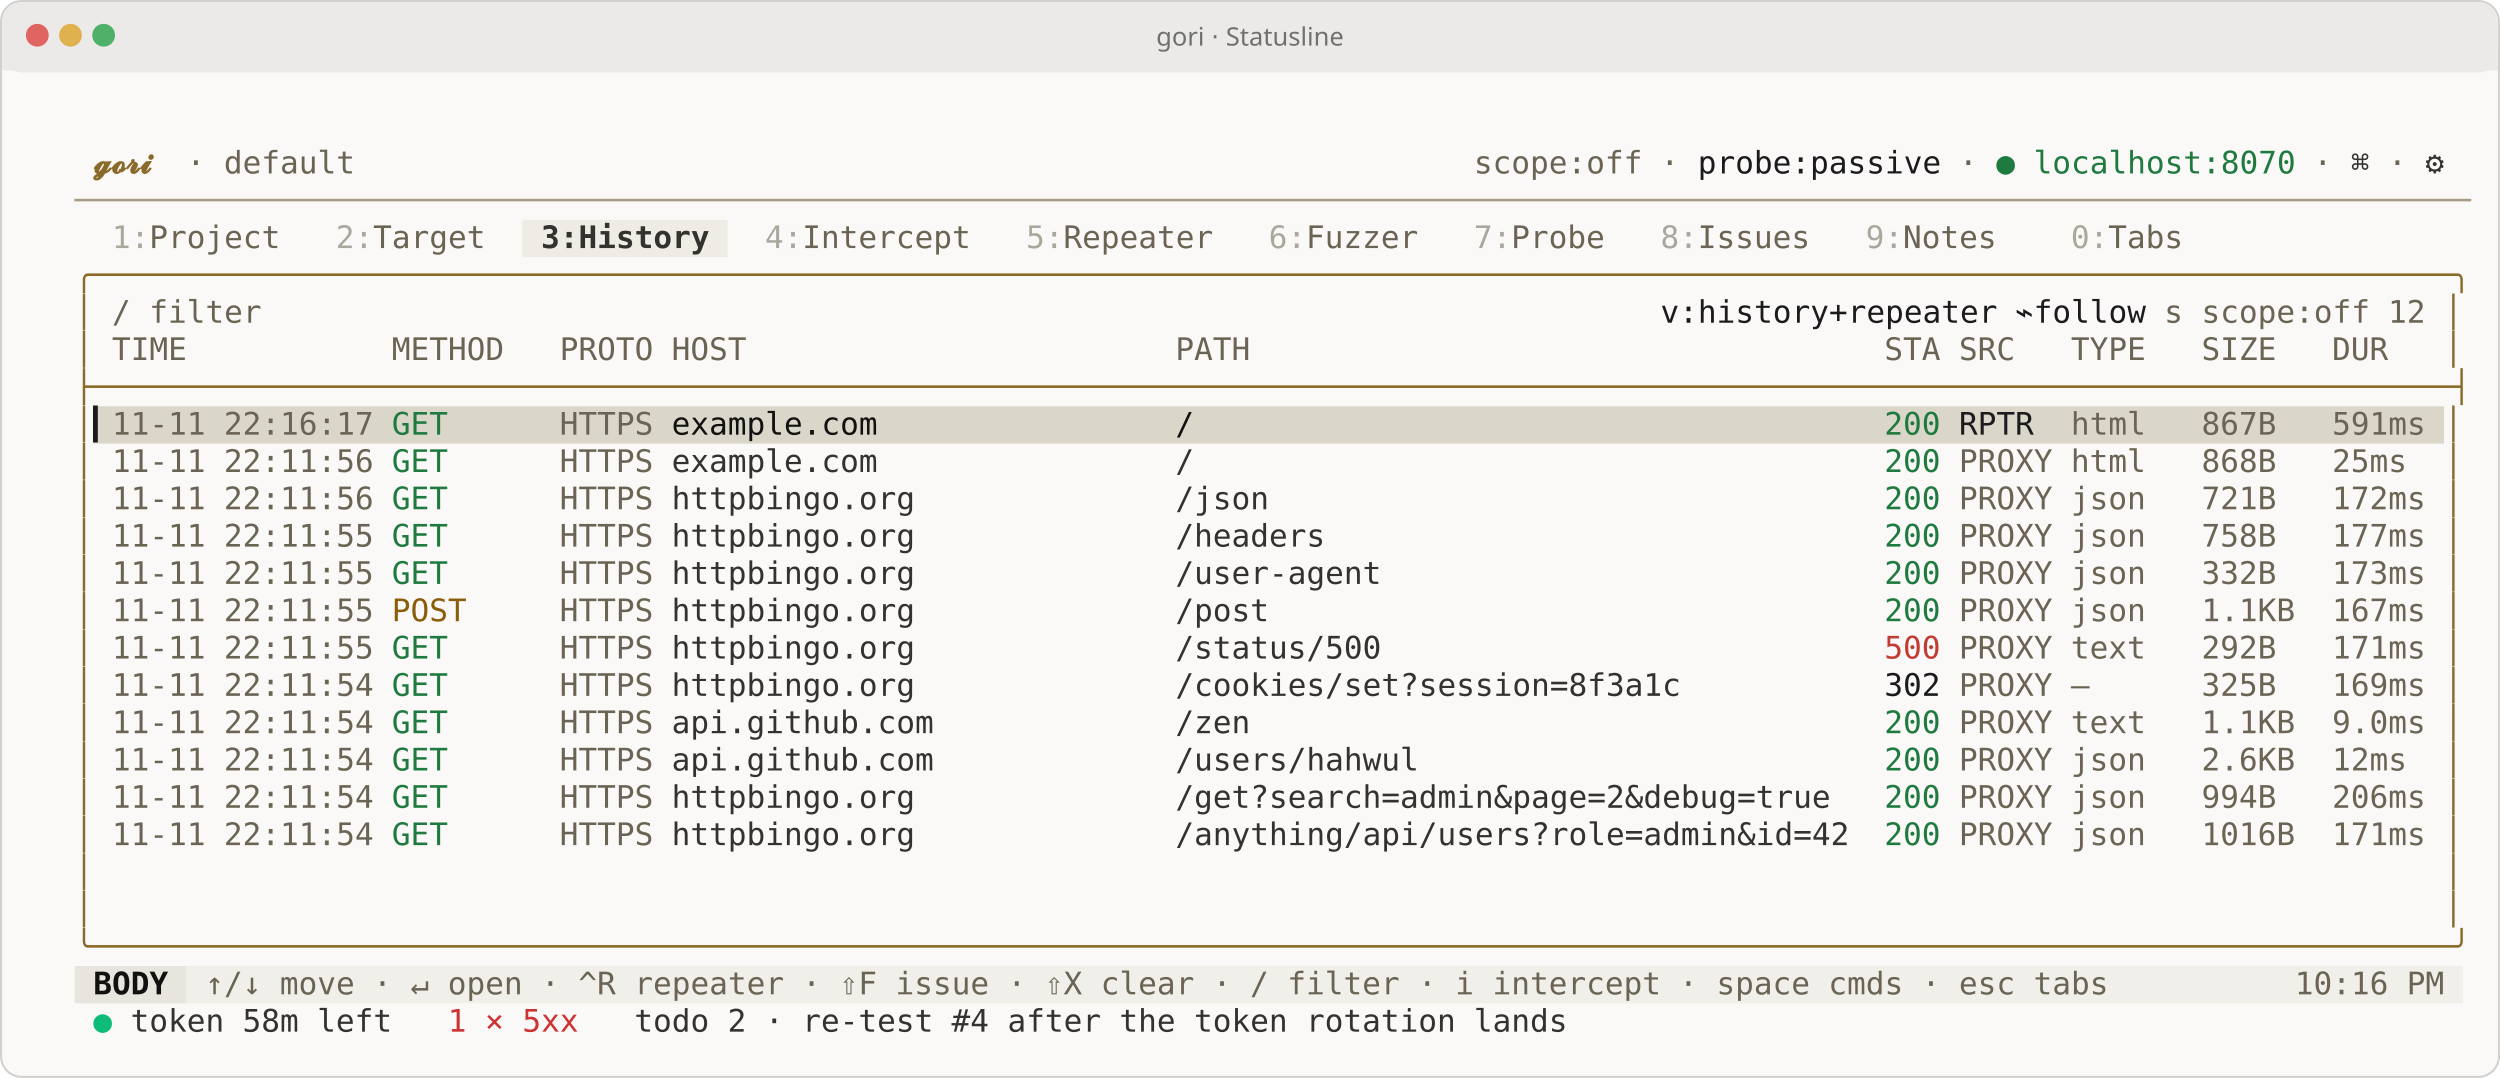
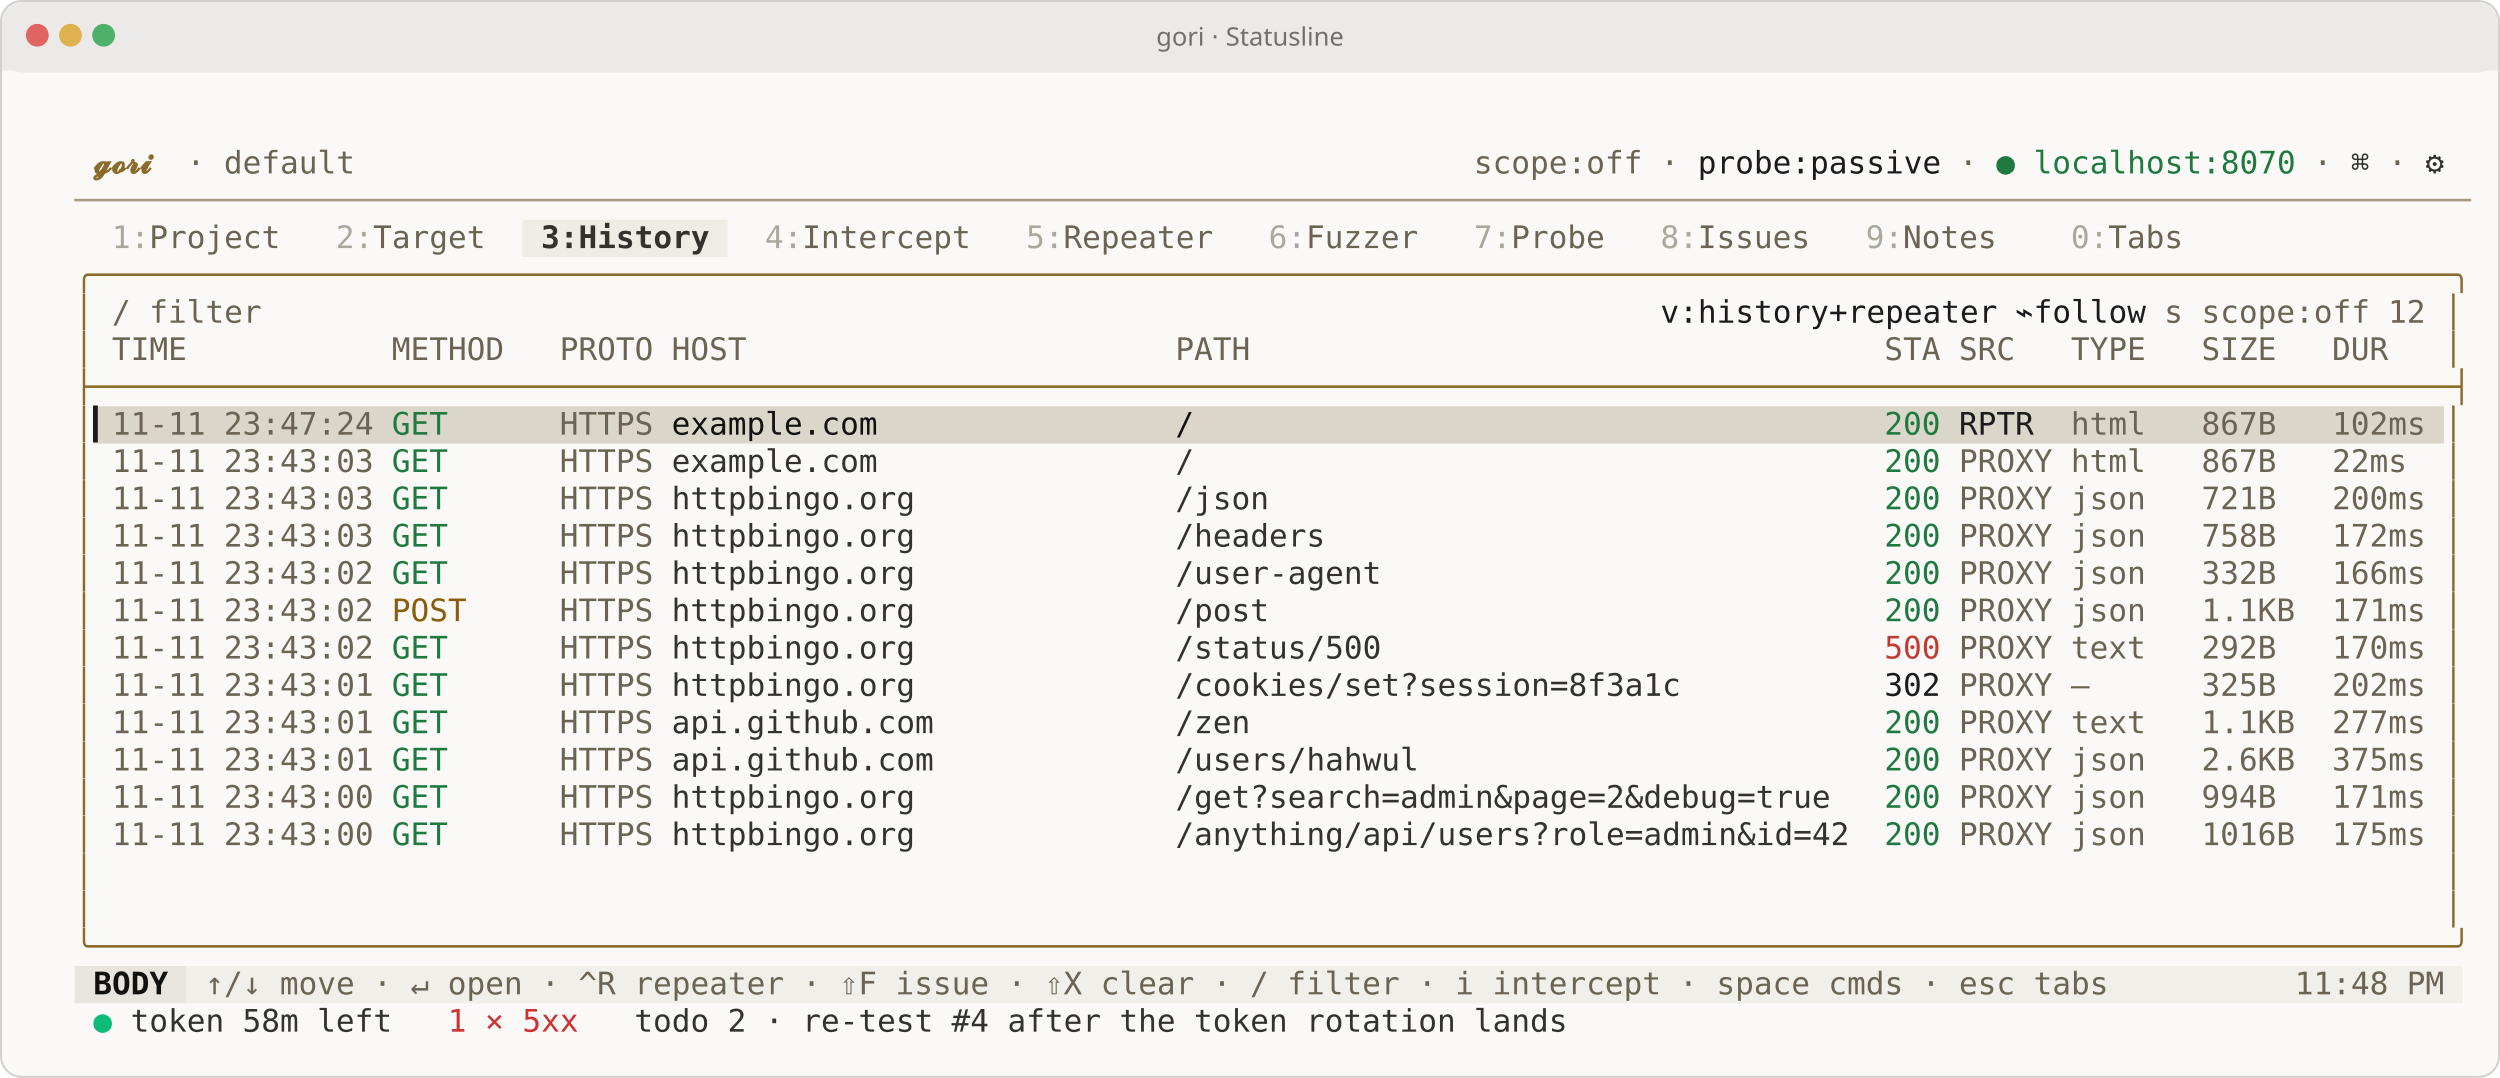
<svg xmlns="http://www.w3.org/2000/svg" width="1206" height="520" viewBox="0 0 1206.0 520.0" font-family="ui-monospace,'SF Mono','JetBrains Mono',Menlo,Consolas,monospace" font-size="15.0px" role="img" aria-label="gori · Statusline">
  <rect x="0.5" y="0.5" width="1205.0" height="519.0" rx="10" ry="10" fill="#faf9f7" stroke="#d2d1cf" stroke-width="1" />
  <rect x="1" y="1" width="1204.0" height="34.0" rx="10" ry="10" fill="#ebeae8" />
  <rect x="1" y="24.0" width="1204.0" height="10" fill="#ebeae8" />
  <circle cx="18.0" cy="17.0" r="5.5" fill="#e0645f" />
  <circle cx="34.0" cy="17.0" r="5.5" fill="#e0b24f" />
  <circle cx="50.0" cy="17.0" r="5.5" fill="#4fb06a" />
  <text x="603.0" y="22.0" text-anchor="middle" fill="#70706f" font-family="'Apple Symbols','Segoe UI Symbol','Cambria Math','STIX Two Math','Noto Sans Math','DejaVu Sans',ui-monospace,'SF Mono','JetBrains Mono',Menlo,Consolas,monospace" font-size="12.3px">gori · Statusline</text>
  <rect x="252.00" y="106.00" width="99.00" height="18.00" fill="#eeece5" />
  <rect x="45.00" y="196.00" width="1134.00" height="18.00" fill="#dbd6ca" />
  <rect x="36.00" y="466.00" width="54.00" height="18.00" fill="#e7e5de" />
  <rect x="90.00" y="466.00" width="1098.00" height="18.00" fill="#f0efea" />
  <text x="45.00" y="83.68" textLength="36.00" lengthAdjust="spacingAndGlyphs" fill="#8a6a28" font-weight="700" xml:space="preserve">𝓰𝓸𝓻𝓲</text>
  <text x="90.00" y="83.68" textLength="9.00" lengthAdjust="spacingAndGlyphs" fill="#6b6454" xml:space="preserve">·</text>
  <text x="108.00" y="83.68" textLength="63.00" lengthAdjust="spacingAndGlyphs" fill="#6b6454" xml:space="preserve">default</text>
  <text x="711.00" y="83.68" textLength="81.00" lengthAdjust="spacingAndGlyphs" fill="#6b6454" xml:space="preserve">scope:off</text>
  <text x="801.00" y="83.68" textLength="9.00" lengthAdjust="spacingAndGlyphs" fill="#6b6454" xml:space="preserve">·</text>
  <text x="819.00" y="83.68" textLength="117.00" lengthAdjust="spacingAndGlyphs" fill="#1b1b1d" xml:space="preserve">probe:passive</text>
  <text x="945.00" y="83.68" textLength="9.00" lengthAdjust="spacingAndGlyphs" fill="#6b6454" xml:space="preserve">·</text>
  <text x="963.00" y="83.68" textLength="9.00" lengthAdjust="spacingAndGlyphs" fill="#1f7a40" xml:space="preserve">●</text>
  <text x="981.00" y="83.68" textLength="126.00" lengthAdjust="spacingAndGlyphs" fill="#1f7a40" xml:space="preserve">localhost:8070</text>
  <text x="1116.00" y="83.68" textLength="9.00" lengthAdjust="spacingAndGlyphs" fill="#6b6454" xml:space="preserve">·</text>
  <text x="1134.00" y="83.68" textLength="9.00" lengthAdjust="spacingAndGlyphs" fill="#33322f" xml:space="preserve">⌘</text>
  <text x="1152.00" y="83.68" textLength="9.00" lengthAdjust="spacingAndGlyphs" fill="#6b6454" xml:space="preserve">·</text>
  <text x="1170.00" y="83.68" textLength="9.00" lengthAdjust="spacingAndGlyphs" fill="#33322f" xml:space="preserve">⚙</text>
  <text x="36.00" y="101.68" textLength="1152.00" lengthAdjust="spacingAndGlyphs" fill="#a89a86" xml:space="preserve">────────────────────────────────────────────────────────────────────────────────────────────────────────────────────────────────</text>
  <text x="54.00" y="119.68" textLength="18.00" lengthAdjust="spacingAndGlyphs" fill="#aba79d" xml:space="preserve">1:</text>
  <text x="72.00" y="119.68" textLength="63.00" lengthAdjust="spacingAndGlyphs" fill="#6b6454" xml:space="preserve">Project</text>
  <text x="162.00" y="119.68" textLength="18.00" lengthAdjust="spacingAndGlyphs" fill="#aba79d" xml:space="preserve">2:</text>
  <text x="180.00" y="119.68" textLength="54.00" lengthAdjust="spacingAndGlyphs" fill="#6b6454" xml:space="preserve">Target</text>
  <text x="261.00" y="119.68" textLength="81.00" lengthAdjust="spacingAndGlyphs" fill="#33322f" font-weight="700" xml:space="preserve">3:History</text>
  <text x="369.00" y="119.68" textLength="18.00" lengthAdjust="spacingAndGlyphs" fill="#aba79d" xml:space="preserve">4:</text>
  <text x="387.00" y="119.68" textLength="81.00" lengthAdjust="spacingAndGlyphs" fill="#6b6454" xml:space="preserve">Intercept</text>
  <text x="495.00" y="119.68" textLength="18.00" lengthAdjust="spacingAndGlyphs" fill="#aba79d" xml:space="preserve">5:</text>
  <text x="513.00" y="119.68" textLength="72.00" lengthAdjust="spacingAndGlyphs" fill="#6b6454" xml:space="preserve">Repeater</text>
  <text x="612.00" y="119.68" textLength="18.00" lengthAdjust="spacingAndGlyphs" fill="#aba79d" xml:space="preserve">6:</text>
  <text x="630.00" y="119.68" textLength="54.00" lengthAdjust="spacingAndGlyphs" fill="#6b6454" xml:space="preserve">Fuzzer</text>
  <text x="711.00" y="119.68" textLength="18.00" lengthAdjust="spacingAndGlyphs" fill="#aba79d" xml:space="preserve">7:</text>
  <text x="729.00" y="119.68" textLength="45.00" lengthAdjust="spacingAndGlyphs" fill="#6b6454" xml:space="preserve">Probe</text>
  <text x="801.00" y="119.68" textLength="18.00" lengthAdjust="spacingAndGlyphs" fill="#aba79d" xml:space="preserve">8:</text>
  <text x="819.00" y="119.68" textLength="54.00" lengthAdjust="spacingAndGlyphs" fill="#6b6454" xml:space="preserve">Issues</text>
  <text x="900.00" y="119.68" textLength="18.00" lengthAdjust="spacingAndGlyphs" fill="#aba79d" xml:space="preserve">9:</text>
  <text x="918.00" y="119.68" textLength="45.00" lengthAdjust="spacingAndGlyphs" fill="#6b6454" xml:space="preserve">Notes</text>
  <text x="999.00" y="119.68" textLength="18.00" lengthAdjust="spacingAndGlyphs" fill="#aba79d" xml:space="preserve">0:</text>
  <text x="1017.00" y="119.68" textLength="36.00" lengthAdjust="spacingAndGlyphs" fill="#6b6454" xml:space="preserve">Tabs</text>
  <text x="36.00" y="137.68" textLength="1152.00" lengthAdjust="spacingAndGlyphs" fill="#8a6a28" xml:space="preserve">╭──────────────────────────────────────────────────────────────────────────────────────────────────────────────────────────────╮</text>
  <text x="36.00" y="155.68" textLength="9.00" lengthAdjust="spacingAndGlyphs" fill="#8a6a28" xml:space="preserve">│</text>
  <text x="54.00" y="155.68" textLength="9.00" lengthAdjust="spacingAndGlyphs" fill="#6b6454" xml:space="preserve">/</text>
  <text x="72.00" y="155.68" textLength="54.00" lengthAdjust="spacingAndGlyphs" fill="#6b6454" xml:space="preserve">filter</text>
  <text x="801.00" y="155.68" textLength="162.00" lengthAdjust="spacingAndGlyphs" fill="#1b1b1d" xml:space="preserve">v:history+repeater</text>
  <text x="972.00" y="155.68" textLength="63.00" lengthAdjust="spacingAndGlyphs" fill="#1b1b1d" xml:space="preserve">⌁follow</text>
  <text x="1044.00" y="155.68" textLength="9.00" lengthAdjust="spacingAndGlyphs" fill="#6b6454" xml:space="preserve">s</text>
  <text x="1062.00" y="155.68" textLength="81.00" lengthAdjust="spacingAndGlyphs" fill="#6b6454" xml:space="preserve">scope:off</text>
  <text x="1152.00" y="155.68" textLength="18.00" lengthAdjust="spacingAndGlyphs" fill="#6b6454" xml:space="preserve">12</text>
  <text x="1179.00" y="155.68" textLength="9.00" lengthAdjust="spacingAndGlyphs" fill="#8a6a28" xml:space="preserve">│</text>
  <text x="36.00" y="173.68" textLength="9.00" lengthAdjust="spacingAndGlyphs" fill="#8a6a28" xml:space="preserve">│</text>
  <text x="54.00" y="173.68" textLength="36.00" lengthAdjust="spacingAndGlyphs" fill="#6b6454" xml:space="preserve">TIME</text>
  <text x="189.00" y="173.68" textLength="54.00" lengthAdjust="spacingAndGlyphs" fill="#6b6454" xml:space="preserve">METHOD</text>
  <text x="270.00" y="173.68" textLength="45.00" lengthAdjust="spacingAndGlyphs" fill="#6b6454" xml:space="preserve">PROTO</text>
  <text x="324.00" y="173.68" textLength="36.00" lengthAdjust="spacingAndGlyphs" fill="#6b6454" xml:space="preserve">HOST</text>
  <text x="567.00" y="173.68" textLength="36.00" lengthAdjust="spacingAndGlyphs" fill="#6b6454" xml:space="preserve">PATH</text>
  <text x="909.00" y="173.68" textLength="27.00" lengthAdjust="spacingAndGlyphs" fill="#6b6454" xml:space="preserve">STA</text>
  <text x="945.00" y="173.68" textLength="27.00" lengthAdjust="spacingAndGlyphs" fill="#6b6454" xml:space="preserve">SRC</text>
  <text x="999.00" y="173.68" textLength="36.00" lengthAdjust="spacingAndGlyphs" fill="#6b6454" xml:space="preserve">TYPE</text>
  <text x="1062.00" y="173.68" textLength="36.00" lengthAdjust="spacingAndGlyphs" fill="#6b6454" xml:space="preserve">SIZE</text>
  <text x="1125.00" y="173.68" textLength="27.00" lengthAdjust="spacingAndGlyphs" fill="#6b6454" xml:space="preserve">DUR</text>
  <text x="1179.00" y="173.68" textLength="9.00" lengthAdjust="spacingAndGlyphs" fill="#8a6a28" xml:space="preserve">│</text>
  <text x="36.00" y="191.68" textLength="1152.00" lengthAdjust="spacingAndGlyphs" fill="#8a6a28" xml:space="preserve">├──────────────────────────────────────────────────────────────────────────────────────────────────────────────────────────────┤</text>
  <text x="36.00" y="209.68" textLength="9.00" lengthAdjust="spacingAndGlyphs" fill="#8a6a28" xml:space="preserve">│</text>
  <text x="45.00" y="209.68" textLength="9.00" lengthAdjust="spacingAndGlyphs" fill="#1b1b1d" xml:space="preserve">▎</text>
  <text x="54.00" y="209.68" textLength="45.00" lengthAdjust="spacingAndGlyphs" fill="#6b6454" xml:space="preserve">11-11</text>
-   <text x="108.00" y="209.68" textLength="72.00" lengthAdjust="spacingAndGlyphs" fill="#6b6454" xml:space="preserve">22:16:17</text>
+   <text x="108.00" y="209.68" textLength="72.00" lengthAdjust="spacingAndGlyphs" fill="#6b6454" xml:space="preserve">23:47:24</text>
  <text x="189.00" y="209.68" textLength="27.00" lengthAdjust="spacingAndGlyphs" fill="#1f7a40" xml:space="preserve">GET</text>
  <text x="270.00" y="209.68" textLength="45.00" lengthAdjust="spacingAndGlyphs" fill="#6b6454" xml:space="preserve">HTTPS</text>
  <text x="324.00" y="209.68" textLength="99.00" lengthAdjust="spacingAndGlyphs" fill="#111110" xml:space="preserve">example.com</text>
  <text x="567.00" y="209.68" textLength="9.00" lengthAdjust="spacingAndGlyphs" fill="#111110" xml:space="preserve">/</text>
  <text x="909.00" y="209.68" textLength="27.00" lengthAdjust="spacingAndGlyphs" fill="#1f7a40" xml:space="preserve">200</text>
  <text x="945.00" y="209.68" textLength="36.00" lengthAdjust="spacingAndGlyphs" fill="#1b1b1d" xml:space="preserve">RPTR</text>
  <text x="999.00" y="209.68" textLength="36.00" lengthAdjust="spacingAndGlyphs" fill="#6b6454" xml:space="preserve">html</text>
  <text x="1062.00" y="209.68" textLength="36.00" lengthAdjust="spacingAndGlyphs" fill="#6b6454" xml:space="preserve">867B</text>
-   <text x="1125.00" y="209.68" textLength="45.00" lengthAdjust="spacingAndGlyphs" fill="#6b6454" xml:space="preserve">591ms</text>
+   <text x="1125.00" y="209.68" textLength="45.00" lengthAdjust="spacingAndGlyphs" fill="#6b6454" xml:space="preserve">102ms</text>
  <text x="1179.00" y="209.68" textLength="9.00" lengthAdjust="spacingAndGlyphs" fill="#8a6a28" xml:space="preserve">│</text>
  <text x="36.00" y="227.68" textLength="9.00" lengthAdjust="spacingAndGlyphs" fill="#8a6a28" xml:space="preserve">│</text>
  <text x="54.00" y="227.68" textLength="45.00" lengthAdjust="spacingAndGlyphs" fill="#6b6454" xml:space="preserve">11-11</text>
-   <text x="108.00" y="227.68" textLength="72.00" lengthAdjust="spacingAndGlyphs" fill="#6b6454" xml:space="preserve">22:11:56</text>
+   <text x="108.00" y="227.68" textLength="72.00" lengthAdjust="spacingAndGlyphs" fill="#6b6454" xml:space="preserve">23:43:03</text>
  <text x="189.00" y="227.68" textLength="27.00" lengthAdjust="spacingAndGlyphs" fill="#1f7a40" xml:space="preserve">GET</text>
  <text x="270.00" y="227.68" textLength="45.00" lengthAdjust="spacingAndGlyphs" fill="#6b6454" xml:space="preserve">HTTPS</text>
  <text x="324.00" y="227.68" textLength="99.00" lengthAdjust="spacingAndGlyphs" fill="#33322f" xml:space="preserve">example.com</text>
  <text x="567.00" y="227.68" textLength="9.00" lengthAdjust="spacingAndGlyphs" fill="#33322f" xml:space="preserve">/</text>
  <text x="909.00" y="227.68" textLength="27.00" lengthAdjust="spacingAndGlyphs" fill="#1f7a40" xml:space="preserve">200</text>
  <text x="945.00" y="227.68" textLength="45.00" lengthAdjust="spacingAndGlyphs" fill="#6b6454" xml:space="preserve">PROXY</text>
  <text x="999.00" y="227.68" textLength="36.00" lengthAdjust="spacingAndGlyphs" fill="#6b6454" xml:space="preserve">html</text>
-   <text x="1062.00" y="227.68" textLength="36.00" lengthAdjust="spacingAndGlyphs" fill="#6b6454" xml:space="preserve">868B</text>
-   <text x="1125.00" y="227.68" textLength="36.00" lengthAdjust="spacingAndGlyphs" fill="#6b6454" xml:space="preserve">25ms</text>
+   <text x="1062.00" y="227.68" textLength="36.00" lengthAdjust="spacingAndGlyphs" fill="#6b6454" xml:space="preserve">867B</text>
+   <text x="1125.00" y="227.68" textLength="36.00" lengthAdjust="spacingAndGlyphs" fill="#6b6454" xml:space="preserve">22ms</text>
  <text x="1179.00" y="227.68" textLength="9.00" lengthAdjust="spacingAndGlyphs" fill="#8a6a28" xml:space="preserve">│</text>
  <text x="36.00" y="245.68" textLength="9.00" lengthAdjust="spacingAndGlyphs" fill="#8a6a28" xml:space="preserve">│</text>
  <text x="54.00" y="245.68" textLength="45.00" lengthAdjust="spacingAndGlyphs" fill="#6b6454" xml:space="preserve">11-11</text>
-   <text x="108.00" y="245.68" textLength="72.00" lengthAdjust="spacingAndGlyphs" fill="#6b6454" xml:space="preserve">22:11:56</text>
+   <text x="108.00" y="245.68" textLength="72.00" lengthAdjust="spacingAndGlyphs" fill="#6b6454" xml:space="preserve">23:43:03</text>
  <text x="189.00" y="245.68" textLength="27.00" lengthAdjust="spacingAndGlyphs" fill="#1f7a40" xml:space="preserve">GET</text>
  <text x="270.00" y="245.68" textLength="45.00" lengthAdjust="spacingAndGlyphs" fill="#6b6454" xml:space="preserve">HTTPS</text>
  <text x="324.00" y="245.68" textLength="117.00" lengthAdjust="spacingAndGlyphs" fill="#33322f" xml:space="preserve">httpbingo.org</text>
  <text x="567.00" y="245.68" textLength="45.00" lengthAdjust="spacingAndGlyphs" fill="#33322f" xml:space="preserve">/json</text>
  <text x="909.00" y="245.68" textLength="27.00" lengthAdjust="spacingAndGlyphs" fill="#1f7a40" xml:space="preserve">200</text>
  <text x="945.00" y="245.68" textLength="45.00" lengthAdjust="spacingAndGlyphs" fill="#6b6454" xml:space="preserve">PROXY</text>
  <text x="999.00" y="245.68" textLength="36.00" lengthAdjust="spacingAndGlyphs" fill="#6b6454" xml:space="preserve">json</text>
  <text x="1062.00" y="245.68" textLength="36.00" lengthAdjust="spacingAndGlyphs" fill="#6b6454" xml:space="preserve">721B</text>
-   <text x="1125.00" y="245.68" textLength="45.00" lengthAdjust="spacingAndGlyphs" fill="#6b6454" xml:space="preserve">172ms</text>
+   <text x="1125.00" y="245.68" textLength="45.00" lengthAdjust="spacingAndGlyphs" fill="#6b6454" xml:space="preserve">200ms</text>
  <text x="1179.00" y="245.68" textLength="9.00" lengthAdjust="spacingAndGlyphs" fill="#8a6a28" xml:space="preserve">│</text>
  <text x="36.00" y="263.68" textLength="9.00" lengthAdjust="spacingAndGlyphs" fill="#8a6a28" xml:space="preserve">│</text>
  <text x="54.00" y="263.68" textLength="45.00" lengthAdjust="spacingAndGlyphs" fill="#6b6454" xml:space="preserve">11-11</text>
-   <text x="108.00" y="263.68" textLength="72.00" lengthAdjust="spacingAndGlyphs" fill="#6b6454" xml:space="preserve">22:11:55</text>
+   <text x="108.00" y="263.68" textLength="72.00" lengthAdjust="spacingAndGlyphs" fill="#6b6454" xml:space="preserve">23:43:03</text>
  <text x="189.00" y="263.68" textLength="27.00" lengthAdjust="spacingAndGlyphs" fill="#1f7a40" xml:space="preserve">GET</text>
  <text x="270.00" y="263.68" textLength="45.00" lengthAdjust="spacingAndGlyphs" fill="#6b6454" xml:space="preserve">HTTPS</text>
  <text x="324.00" y="263.68" textLength="117.00" lengthAdjust="spacingAndGlyphs" fill="#33322f" xml:space="preserve">httpbingo.org</text>
  <text x="567.00" y="263.68" textLength="72.00" lengthAdjust="spacingAndGlyphs" fill="#33322f" xml:space="preserve">/headers</text>
  <text x="909.00" y="263.68" textLength="27.00" lengthAdjust="spacingAndGlyphs" fill="#1f7a40" xml:space="preserve">200</text>
  <text x="945.00" y="263.68" textLength="45.00" lengthAdjust="spacingAndGlyphs" fill="#6b6454" xml:space="preserve">PROXY</text>
  <text x="999.00" y="263.68" textLength="36.00" lengthAdjust="spacingAndGlyphs" fill="#6b6454" xml:space="preserve">json</text>
  <text x="1062.00" y="263.68" textLength="36.00" lengthAdjust="spacingAndGlyphs" fill="#6b6454" xml:space="preserve">758B</text>
-   <text x="1125.00" y="263.68" textLength="45.00" lengthAdjust="spacingAndGlyphs" fill="#6b6454" xml:space="preserve">177ms</text>
+   <text x="1125.00" y="263.68" textLength="45.00" lengthAdjust="spacingAndGlyphs" fill="#6b6454" xml:space="preserve">172ms</text>
  <text x="1179.00" y="263.68" textLength="9.00" lengthAdjust="spacingAndGlyphs" fill="#8a6a28" xml:space="preserve">│</text>
  <text x="36.00" y="281.68" textLength="9.00" lengthAdjust="spacingAndGlyphs" fill="#8a6a28" xml:space="preserve">│</text>
  <text x="54.00" y="281.68" textLength="45.00" lengthAdjust="spacingAndGlyphs" fill="#6b6454" xml:space="preserve">11-11</text>
-   <text x="108.00" y="281.68" textLength="72.00" lengthAdjust="spacingAndGlyphs" fill="#6b6454" xml:space="preserve">22:11:55</text>
+   <text x="108.00" y="281.68" textLength="72.00" lengthAdjust="spacingAndGlyphs" fill="#6b6454" xml:space="preserve">23:43:02</text>
  <text x="189.00" y="281.68" textLength="27.00" lengthAdjust="spacingAndGlyphs" fill="#1f7a40" xml:space="preserve">GET</text>
  <text x="270.00" y="281.68" textLength="45.00" lengthAdjust="spacingAndGlyphs" fill="#6b6454" xml:space="preserve">HTTPS</text>
  <text x="324.00" y="281.68" textLength="117.00" lengthAdjust="spacingAndGlyphs" fill="#33322f" xml:space="preserve">httpbingo.org</text>
  <text x="567.00" y="281.68" textLength="99.00" lengthAdjust="spacingAndGlyphs" fill="#33322f" xml:space="preserve">/user-agent</text>
  <text x="909.00" y="281.68" textLength="27.00" lengthAdjust="spacingAndGlyphs" fill="#1f7a40" xml:space="preserve">200</text>
  <text x="945.00" y="281.68" textLength="45.00" lengthAdjust="spacingAndGlyphs" fill="#6b6454" xml:space="preserve">PROXY</text>
  <text x="999.00" y="281.68" textLength="36.00" lengthAdjust="spacingAndGlyphs" fill="#6b6454" xml:space="preserve">json</text>
  <text x="1062.00" y="281.68" textLength="36.00" lengthAdjust="spacingAndGlyphs" fill="#6b6454" xml:space="preserve">332B</text>
-   <text x="1125.00" y="281.68" textLength="45.00" lengthAdjust="spacingAndGlyphs" fill="#6b6454" xml:space="preserve">173ms</text>
+   <text x="1125.00" y="281.68" textLength="45.00" lengthAdjust="spacingAndGlyphs" fill="#6b6454" xml:space="preserve">166ms</text>
  <text x="1179.00" y="281.68" textLength="9.00" lengthAdjust="spacingAndGlyphs" fill="#8a6a28" xml:space="preserve">│</text>
  <text x="36.00" y="299.68" textLength="9.00" lengthAdjust="spacingAndGlyphs" fill="#8a6a28" xml:space="preserve">│</text>
  <text x="54.00" y="299.68" textLength="45.00" lengthAdjust="spacingAndGlyphs" fill="#6b6454" xml:space="preserve">11-11</text>
-   <text x="108.00" y="299.68" textLength="72.00" lengthAdjust="spacingAndGlyphs" fill="#6b6454" xml:space="preserve">22:11:55</text>
+   <text x="108.00" y="299.68" textLength="72.00" lengthAdjust="spacingAndGlyphs" fill="#6b6454" xml:space="preserve">23:43:02</text>
  <text x="189.00" y="299.68" textLength="36.00" lengthAdjust="spacingAndGlyphs" fill="#8a5d0a" xml:space="preserve">POST</text>
  <text x="270.00" y="299.68" textLength="45.00" lengthAdjust="spacingAndGlyphs" fill="#6b6454" xml:space="preserve">HTTPS</text>
  <text x="324.00" y="299.68" textLength="117.00" lengthAdjust="spacingAndGlyphs" fill="#33322f" xml:space="preserve">httpbingo.org</text>
  <text x="567.00" y="299.68" textLength="45.00" lengthAdjust="spacingAndGlyphs" fill="#33322f" xml:space="preserve">/post</text>
  <text x="909.00" y="299.68" textLength="27.00" lengthAdjust="spacingAndGlyphs" fill="#1f7a40" xml:space="preserve">200</text>
  <text x="945.00" y="299.68" textLength="45.00" lengthAdjust="spacingAndGlyphs" fill="#6b6454" xml:space="preserve">PROXY</text>
  <text x="999.00" y="299.68" textLength="36.00" lengthAdjust="spacingAndGlyphs" fill="#6b6454" xml:space="preserve">json</text>
  <text x="1062.00" y="299.68" textLength="45.00" lengthAdjust="spacingAndGlyphs" fill="#6b6454" xml:space="preserve">1.1KB</text>
-   <text x="1125.00" y="299.68" textLength="45.00" lengthAdjust="spacingAndGlyphs" fill="#6b6454" xml:space="preserve">167ms</text>
+   <text x="1125.00" y="299.68" textLength="45.00" lengthAdjust="spacingAndGlyphs" fill="#6b6454" xml:space="preserve">171ms</text>
  <text x="1179.00" y="299.68" textLength="9.00" lengthAdjust="spacingAndGlyphs" fill="#8a6a28" xml:space="preserve">│</text>
  <text x="36.00" y="317.68" textLength="9.00" lengthAdjust="spacingAndGlyphs" fill="#8a6a28" xml:space="preserve">│</text>
  <text x="54.00" y="317.68" textLength="45.00" lengthAdjust="spacingAndGlyphs" fill="#6b6454" xml:space="preserve">11-11</text>
-   <text x="108.00" y="317.68" textLength="72.00" lengthAdjust="spacingAndGlyphs" fill="#6b6454" xml:space="preserve">22:11:55</text>
+   <text x="108.00" y="317.68" textLength="72.00" lengthAdjust="spacingAndGlyphs" fill="#6b6454" xml:space="preserve">23:43:02</text>
  <text x="189.00" y="317.68" textLength="27.00" lengthAdjust="spacingAndGlyphs" fill="#1f7a40" xml:space="preserve">GET</text>
  <text x="270.00" y="317.68" textLength="45.00" lengthAdjust="spacingAndGlyphs" fill="#6b6454" xml:space="preserve">HTTPS</text>
  <text x="324.00" y="317.68" textLength="117.00" lengthAdjust="spacingAndGlyphs" fill="#33322f" xml:space="preserve">httpbingo.org</text>
  <text x="567.00" y="317.68" textLength="99.00" lengthAdjust="spacingAndGlyphs" fill="#33322f" xml:space="preserve">/status/500</text>
  <text x="909.00" y="317.68" textLength="27.00" lengthAdjust="spacingAndGlyphs" fill="#c23b32" xml:space="preserve">500</text>
  <text x="945.00" y="317.68" textLength="45.00" lengthAdjust="spacingAndGlyphs" fill="#6b6454" xml:space="preserve">PROXY</text>
  <text x="999.00" y="317.68" textLength="36.00" lengthAdjust="spacingAndGlyphs" fill="#6b6454" xml:space="preserve">text</text>
  <text x="1062.00" y="317.68" textLength="36.00" lengthAdjust="spacingAndGlyphs" fill="#6b6454" xml:space="preserve">292B</text>
-   <text x="1125.00" y="317.68" textLength="45.00" lengthAdjust="spacingAndGlyphs" fill="#6b6454" xml:space="preserve">171ms</text>
+   <text x="1125.00" y="317.68" textLength="45.00" lengthAdjust="spacingAndGlyphs" fill="#6b6454" xml:space="preserve">170ms</text>
  <text x="1179.00" y="317.68" textLength="9.00" lengthAdjust="spacingAndGlyphs" fill="#8a6a28" xml:space="preserve">│</text>
  <text x="36.00" y="335.68" textLength="9.00" lengthAdjust="spacingAndGlyphs" fill="#8a6a28" xml:space="preserve">│</text>
  <text x="54.00" y="335.68" textLength="45.00" lengthAdjust="spacingAndGlyphs" fill="#6b6454" xml:space="preserve">11-11</text>
-   <text x="108.00" y="335.68" textLength="72.00" lengthAdjust="spacingAndGlyphs" fill="#6b6454" xml:space="preserve">22:11:54</text>
+   <text x="108.00" y="335.68" textLength="72.00" lengthAdjust="spacingAndGlyphs" fill="#6b6454" xml:space="preserve">23:43:01</text>
  <text x="189.00" y="335.68" textLength="27.00" lengthAdjust="spacingAndGlyphs" fill="#1f7a40" xml:space="preserve">GET</text>
  <text x="270.00" y="335.68" textLength="45.00" lengthAdjust="spacingAndGlyphs" fill="#6b6454" xml:space="preserve">HTTPS</text>
  <text x="324.00" y="335.68" textLength="117.00" lengthAdjust="spacingAndGlyphs" fill="#33322f" xml:space="preserve">httpbingo.org</text>
  <text x="567.00" y="335.68" textLength="243.00" lengthAdjust="spacingAndGlyphs" fill="#33322f" xml:space="preserve">/cookies/set?session=8f3a1c</text>
  <text x="909.00" y="335.68" textLength="27.00" lengthAdjust="spacingAndGlyphs" fill="#1b1b1d" xml:space="preserve">302</text>
  <text x="945.00" y="335.68" textLength="45.00" lengthAdjust="spacingAndGlyphs" fill="#6b6454" xml:space="preserve">PROXY</text>
  <text x="999.00" y="335.68" textLength="9.00" lengthAdjust="spacingAndGlyphs" fill="#6b6454" xml:space="preserve">—</text>
  <text x="1062.00" y="335.68" textLength="36.00" lengthAdjust="spacingAndGlyphs" fill="#6b6454" xml:space="preserve">325B</text>
-   <text x="1125.00" y="335.68" textLength="45.00" lengthAdjust="spacingAndGlyphs" fill="#6b6454" xml:space="preserve">169ms</text>
+   <text x="1125.00" y="335.68" textLength="45.00" lengthAdjust="spacingAndGlyphs" fill="#6b6454" xml:space="preserve">202ms</text>
  <text x="1179.00" y="335.68" textLength="9.00" lengthAdjust="spacingAndGlyphs" fill="#8a6a28" xml:space="preserve">│</text>
  <text x="36.00" y="353.68" textLength="9.00" lengthAdjust="spacingAndGlyphs" fill="#8a6a28" xml:space="preserve">│</text>
  <text x="54.00" y="353.68" textLength="45.00" lengthAdjust="spacingAndGlyphs" fill="#6b6454" xml:space="preserve">11-11</text>
-   <text x="108.00" y="353.68" textLength="72.00" lengthAdjust="spacingAndGlyphs" fill="#6b6454" xml:space="preserve">22:11:54</text>
+   <text x="108.00" y="353.68" textLength="72.00" lengthAdjust="spacingAndGlyphs" fill="#6b6454" xml:space="preserve">23:43:01</text>
  <text x="189.00" y="353.68" textLength="27.00" lengthAdjust="spacingAndGlyphs" fill="#1f7a40" xml:space="preserve">GET</text>
  <text x="270.00" y="353.68" textLength="45.00" lengthAdjust="spacingAndGlyphs" fill="#6b6454" xml:space="preserve">HTTPS</text>
  <text x="324.00" y="353.68" textLength="126.00" lengthAdjust="spacingAndGlyphs" fill="#33322f" xml:space="preserve">api.github.com</text>
  <text x="567.00" y="353.68" textLength="36.00" lengthAdjust="spacingAndGlyphs" fill="#33322f" xml:space="preserve">/zen</text>
  <text x="909.00" y="353.68" textLength="27.00" lengthAdjust="spacingAndGlyphs" fill="#1f7a40" xml:space="preserve">200</text>
  <text x="945.00" y="353.68" textLength="45.00" lengthAdjust="spacingAndGlyphs" fill="#6b6454" xml:space="preserve">PROXY</text>
  <text x="999.00" y="353.68" textLength="36.00" lengthAdjust="spacingAndGlyphs" fill="#6b6454" xml:space="preserve">text</text>
  <text x="1062.00" y="353.68" textLength="45.00" lengthAdjust="spacingAndGlyphs" fill="#6b6454" xml:space="preserve">1.1KB</text>
-   <text x="1125.00" y="353.68" textLength="45.00" lengthAdjust="spacingAndGlyphs" fill="#6b6454" xml:space="preserve">9.0ms</text>
+   <text x="1125.00" y="353.68" textLength="45.00" lengthAdjust="spacingAndGlyphs" fill="#6b6454" xml:space="preserve">277ms</text>
  <text x="1179.00" y="353.68" textLength="9.00" lengthAdjust="spacingAndGlyphs" fill="#8a6a28" xml:space="preserve">│</text>
  <text x="36.00" y="371.68" textLength="9.00" lengthAdjust="spacingAndGlyphs" fill="#8a6a28" xml:space="preserve">│</text>
  <text x="54.00" y="371.68" textLength="45.00" lengthAdjust="spacingAndGlyphs" fill="#6b6454" xml:space="preserve">11-11</text>
-   <text x="108.00" y="371.68" textLength="72.00" lengthAdjust="spacingAndGlyphs" fill="#6b6454" xml:space="preserve">22:11:54</text>
+   <text x="108.00" y="371.68" textLength="72.00" lengthAdjust="spacingAndGlyphs" fill="#6b6454" xml:space="preserve">23:43:01</text>
  <text x="189.00" y="371.68" textLength="27.00" lengthAdjust="spacingAndGlyphs" fill="#1f7a40" xml:space="preserve">GET</text>
  <text x="270.00" y="371.68" textLength="45.00" lengthAdjust="spacingAndGlyphs" fill="#6b6454" xml:space="preserve">HTTPS</text>
  <text x="324.00" y="371.68" textLength="126.00" lengthAdjust="spacingAndGlyphs" fill="#33322f" xml:space="preserve">api.github.com</text>
  <text x="567.00" y="371.68" textLength="117.00" lengthAdjust="spacingAndGlyphs" fill="#33322f" xml:space="preserve">/users/hahwul</text>
  <text x="909.00" y="371.68" textLength="27.00" lengthAdjust="spacingAndGlyphs" fill="#1f7a40" xml:space="preserve">200</text>
  <text x="945.00" y="371.68" textLength="45.00" lengthAdjust="spacingAndGlyphs" fill="#6b6454" xml:space="preserve">PROXY</text>
  <text x="999.00" y="371.68" textLength="36.00" lengthAdjust="spacingAndGlyphs" fill="#6b6454" xml:space="preserve">json</text>
  <text x="1062.00" y="371.68" textLength="45.00" lengthAdjust="spacingAndGlyphs" fill="#6b6454" xml:space="preserve">2.6KB</text>
-   <text x="1125.00" y="371.68" textLength="36.00" lengthAdjust="spacingAndGlyphs" fill="#6b6454" xml:space="preserve">12ms</text>
+   <text x="1125.00" y="371.68" textLength="45.00" lengthAdjust="spacingAndGlyphs" fill="#6b6454" xml:space="preserve">375ms</text>
  <text x="1179.00" y="371.68" textLength="9.00" lengthAdjust="spacingAndGlyphs" fill="#8a6a28" xml:space="preserve">│</text>
  <text x="36.00" y="389.68" textLength="9.00" lengthAdjust="spacingAndGlyphs" fill="#8a6a28" xml:space="preserve">│</text>
  <text x="54.00" y="389.68" textLength="45.00" lengthAdjust="spacingAndGlyphs" fill="#6b6454" xml:space="preserve">11-11</text>
-   <text x="108.00" y="389.68" textLength="72.00" lengthAdjust="spacingAndGlyphs" fill="#6b6454" xml:space="preserve">22:11:54</text>
+   <text x="108.00" y="389.68" textLength="72.00" lengthAdjust="spacingAndGlyphs" fill="#6b6454" xml:space="preserve">23:43:00</text>
  <text x="189.00" y="389.68" textLength="27.00" lengthAdjust="spacingAndGlyphs" fill="#1f7a40" xml:space="preserve">GET</text>
  <text x="270.00" y="389.68" textLength="45.00" lengthAdjust="spacingAndGlyphs" fill="#6b6454" xml:space="preserve">HTTPS</text>
  <text x="324.00" y="389.68" textLength="117.00" lengthAdjust="spacingAndGlyphs" fill="#33322f" xml:space="preserve">httpbingo.org</text>
  <text x="567.00" y="389.68" textLength="315.00" lengthAdjust="spacingAndGlyphs" fill="#33322f" xml:space="preserve">/get?search=admin&amp;page=2&amp;debug=true</text>
  <text x="909.00" y="389.68" textLength="27.00" lengthAdjust="spacingAndGlyphs" fill="#1f7a40" xml:space="preserve">200</text>
  <text x="945.00" y="389.68" textLength="45.00" lengthAdjust="spacingAndGlyphs" fill="#6b6454" xml:space="preserve">PROXY</text>
  <text x="999.00" y="389.68" textLength="36.00" lengthAdjust="spacingAndGlyphs" fill="#6b6454" xml:space="preserve">json</text>
  <text x="1062.00" y="389.68" textLength="36.00" lengthAdjust="spacingAndGlyphs" fill="#6b6454" xml:space="preserve">994B</text>
-   <text x="1125.00" y="389.68" textLength="45.00" lengthAdjust="spacingAndGlyphs" fill="#6b6454" xml:space="preserve">206ms</text>
+   <text x="1125.00" y="389.68" textLength="45.00" lengthAdjust="spacingAndGlyphs" fill="#6b6454" xml:space="preserve">171ms</text>
  <text x="1179.00" y="389.68" textLength="9.00" lengthAdjust="spacingAndGlyphs" fill="#8a6a28" xml:space="preserve">│</text>
  <text x="36.00" y="407.68" textLength="9.00" lengthAdjust="spacingAndGlyphs" fill="#8a6a28" xml:space="preserve">│</text>
  <text x="54.00" y="407.68" textLength="45.00" lengthAdjust="spacingAndGlyphs" fill="#6b6454" xml:space="preserve">11-11</text>
-   <text x="108.00" y="407.68" textLength="72.00" lengthAdjust="spacingAndGlyphs" fill="#6b6454" xml:space="preserve">22:11:54</text>
+   <text x="108.00" y="407.68" textLength="72.00" lengthAdjust="spacingAndGlyphs" fill="#6b6454" xml:space="preserve">23:43:00</text>
  <text x="189.00" y="407.68" textLength="27.00" lengthAdjust="spacingAndGlyphs" fill="#1f7a40" xml:space="preserve">GET</text>
  <text x="270.00" y="407.68" textLength="45.00" lengthAdjust="spacingAndGlyphs" fill="#6b6454" xml:space="preserve">HTTPS</text>
  <text x="324.00" y="407.68" textLength="117.00" lengthAdjust="spacingAndGlyphs" fill="#33322f" xml:space="preserve">httpbingo.org</text>
  <text x="567.00" y="407.68" textLength="324.00" lengthAdjust="spacingAndGlyphs" fill="#33322f" xml:space="preserve">/anything/api/users?role=admin&amp;id=42</text>
  <text x="909.00" y="407.68" textLength="27.00" lengthAdjust="spacingAndGlyphs" fill="#1f7a40" xml:space="preserve">200</text>
  <text x="945.00" y="407.68" textLength="45.00" lengthAdjust="spacingAndGlyphs" fill="#6b6454" xml:space="preserve">PROXY</text>
  <text x="999.00" y="407.68" textLength="36.00" lengthAdjust="spacingAndGlyphs" fill="#6b6454" xml:space="preserve">json</text>
  <text x="1062.00" y="407.68" textLength="45.00" lengthAdjust="spacingAndGlyphs" fill="#6b6454" xml:space="preserve">1016B</text>
-   <text x="1125.00" y="407.68" textLength="45.00" lengthAdjust="spacingAndGlyphs" fill="#6b6454" xml:space="preserve">171ms</text>
+   <text x="1125.00" y="407.68" textLength="45.00" lengthAdjust="spacingAndGlyphs" fill="#6b6454" xml:space="preserve">175ms</text>
  <text x="1179.00" y="407.68" textLength="9.00" lengthAdjust="spacingAndGlyphs" fill="#8a6a28" xml:space="preserve">│</text>
  <text x="36.00" y="425.68" textLength="9.00" lengthAdjust="spacingAndGlyphs" fill="#8a6a28" xml:space="preserve">│</text>
  <text x="1179.00" y="425.68" textLength="9.00" lengthAdjust="spacingAndGlyphs" fill="#8a6a28" xml:space="preserve">│</text>
  <text x="36.00" y="443.68" textLength="9.00" lengthAdjust="spacingAndGlyphs" fill="#8a6a28" xml:space="preserve">│</text>
  <text x="1179.00" y="443.68" textLength="9.00" lengthAdjust="spacingAndGlyphs" fill="#8a6a28" xml:space="preserve">│</text>
  <text x="36.00" y="461.68" textLength="1152.00" lengthAdjust="spacingAndGlyphs" fill="#8a6a28" xml:space="preserve">╰──────────────────────────────────────────────────────────────────────────────────────────────────────────────────────────────╯</text>
  <text x="45.00" y="479.68" textLength="36.00" lengthAdjust="spacingAndGlyphs" fill="#111110" font-weight="700" xml:space="preserve">BODY</text>
  <text x="99.00" y="479.68" textLength="27.00" lengthAdjust="spacingAndGlyphs" fill="#6b6454" xml:space="preserve">↑/↓</text>
  <text x="135.00" y="479.68" textLength="36.00" lengthAdjust="spacingAndGlyphs" fill="#6b6454" xml:space="preserve">move</text>
  <text x="180.00" y="479.68" textLength="9.00" lengthAdjust="spacingAndGlyphs" fill="#6b6454" xml:space="preserve">·</text>
  <text x="198.00" y="479.68" textLength="9.00" lengthAdjust="spacingAndGlyphs" fill="#6b6454" xml:space="preserve">↵</text>
  <text x="216.00" y="479.68" textLength="36.00" lengthAdjust="spacingAndGlyphs" fill="#6b6454" xml:space="preserve">open</text>
  <text x="261.00" y="479.68" textLength="9.00" lengthAdjust="spacingAndGlyphs" fill="#6b6454" xml:space="preserve">·</text>
  <text x="279.00" y="479.68" textLength="18.00" lengthAdjust="spacingAndGlyphs" fill="#6b6454" xml:space="preserve">^R</text>
  <text x="306.00" y="479.68" textLength="72.00" lengthAdjust="spacingAndGlyphs" fill="#6b6454" xml:space="preserve">repeater</text>
  <text x="387.00" y="479.68" textLength="9.00" lengthAdjust="spacingAndGlyphs" fill="#6b6454" xml:space="preserve">·</text>
  <text x="405.00" y="479.68" textLength="18.00" lengthAdjust="spacingAndGlyphs" fill="#6b6454" xml:space="preserve">⇧F</text>
  <text x="432.00" y="479.68" textLength="45.00" lengthAdjust="spacingAndGlyphs" fill="#6b6454" xml:space="preserve">issue</text>
  <text x="486.00" y="479.68" textLength="9.00" lengthAdjust="spacingAndGlyphs" fill="#6b6454" xml:space="preserve">·</text>
  <text x="504.00" y="479.68" textLength="18.00" lengthAdjust="spacingAndGlyphs" fill="#6b6454" xml:space="preserve">⇧X</text>
  <text x="531.00" y="479.68" textLength="45.00" lengthAdjust="spacingAndGlyphs" fill="#6b6454" xml:space="preserve">clear</text>
  <text x="585.00" y="479.68" textLength="9.00" lengthAdjust="spacingAndGlyphs" fill="#6b6454" xml:space="preserve">·</text>
  <text x="603.00" y="479.68" textLength="9.00" lengthAdjust="spacingAndGlyphs" fill="#6b6454" xml:space="preserve">/</text>
  <text x="621.00" y="479.68" textLength="54.00" lengthAdjust="spacingAndGlyphs" fill="#6b6454" xml:space="preserve">filter</text>
  <text x="684.00" y="479.68" textLength="9.00" lengthAdjust="spacingAndGlyphs" fill="#6b6454" xml:space="preserve">·</text>
  <text x="702.00" y="479.68" textLength="9.00" lengthAdjust="spacingAndGlyphs" fill="#6b6454" xml:space="preserve">i</text>
  <text x="720.00" y="479.68" textLength="81.00" lengthAdjust="spacingAndGlyphs" fill="#6b6454" xml:space="preserve">intercept</text>
  <text x="810.00" y="479.68" textLength="9.00" lengthAdjust="spacingAndGlyphs" fill="#6b6454" xml:space="preserve">·</text>
  <text x="828.00" y="479.68" textLength="45.00" lengthAdjust="spacingAndGlyphs" fill="#6b6454" xml:space="preserve">space</text>
  <text x="882.00" y="479.68" textLength="36.00" lengthAdjust="spacingAndGlyphs" fill="#6b6454" xml:space="preserve">cmds</text>
  <text x="927.00" y="479.68" textLength="9.00" lengthAdjust="spacingAndGlyphs" fill="#6b6454" xml:space="preserve">·</text>
  <text x="945.00" y="479.68" textLength="27.00" lengthAdjust="spacingAndGlyphs" fill="#6b6454" xml:space="preserve">esc</text>
  <text x="981.00" y="479.68" textLength="36.00" lengthAdjust="spacingAndGlyphs" fill="#6b6454" xml:space="preserve">tabs</text>
-   <text x="1107.00" y="479.68" textLength="45.00" lengthAdjust="spacingAndGlyphs" fill="#6b6454" xml:space="preserve">10:16</text>
+   <text x="1107.00" y="479.68" textLength="45.00" lengthAdjust="spacingAndGlyphs" fill="#6b6454" xml:space="preserve">11:48</text>
  <text x="1161.00" y="479.68" textLength="18.00" lengthAdjust="spacingAndGlyphs" fill="#6b6454" xml:space="preserve">PM</text>
  <text x="45.00" y="497.68" textLength="9.00" lengthAdjust="spacingAndGlyphs" fill="#0dbc79" xml:space="preserve">●</text>
  <text x="63.00" y="497.68" textLength="45.00" lengthAdjust="spacingAndGlyphs" fill="#33322f" xml:space="preserve">token</text>
  <text x="117.00" y="497.68" textLength="27.00" lengthAdjust="spacingAndGlyphs" fill="#33322f" xml:space="preserve">58m</text>
  <text x="153.00" y="497.68" textLength="36.00" lengthAdjust="spacingAndGlyphs" fill="#33322f" xml:space="preserve">left</text>
  <text x="216.00" y="497.68" textLength="9.00" lengthAdjust="spacingAndGlyphs" fill="#cd3131" xml:space="preserve">1</text>
  <text x="234.00" y="497.68" textLength="9.00" lengthAdjust="spacingAndGlyphs" fill="#cd3131" xml:space="preserve">×</text>
  <text x="252.00" y="497.68" textLength="27.00" lengthAdjust="spacingAndGlyphs" fill="#cd3131" xml:space="preserve">5xx</text>
  <text x="306.00" y="497.68" textLength="36.00" lengthAdjust="spacingAndGlyphs" fill="#33322f" xml:space="preserve">todo</text>
  <text x="351.00" y="497.68" textLength="9.00" lengthAdjust="spacingAndGlyphs" fill="#33322f" xml:space="preserve">2</text>
  <text x="369.00" y="497.68" textLength="9.00" lengthAdjust="spacingAndGlyphs" fill="#33322f" xml:space="preserve">·</text>
  <text x="387.00" y="497.68" textLength="63.00" lengthAdjust="spacingAndGlyphs" fill="#33322f" xml:space="preserve">re-test</text>
  <text x="459.00" y="497.68" textLength="18.00" lengthAdjust="spacingAndGlyphs" fill="#33322f" xml:space="preserve">#4</text>
  <text x="486.00" y="497.68" textLength="45.00" lengthAdjust="spacingAndGlyphs" fill="#33322f" xml:space="preserve">after</text>
  <text x="540.00" y="497.68" textLength="27.00" lengthAdjust="spacingAndGlyphs" fill="#33322f" xml:space="preserve">the</text>
  <text x="576.00" y="497.68" textLength="45.00" lengthAdjust="spacingAndGlyphs" fill="#33322f" xml:space="preserve">token</text>
  <text x="630.00" y="497.68" textLength="72.00" lengthAdjust="spacingAndGlyphs" fill="#33322f" xml:space="preserve">rotation</text>
  <text x="711.00" y="497.68" textLength="45.00" lengthAdjust="spacingAndGlyphs" fill="#33322f" xml:space="preserve">lands</text>
</svg>
